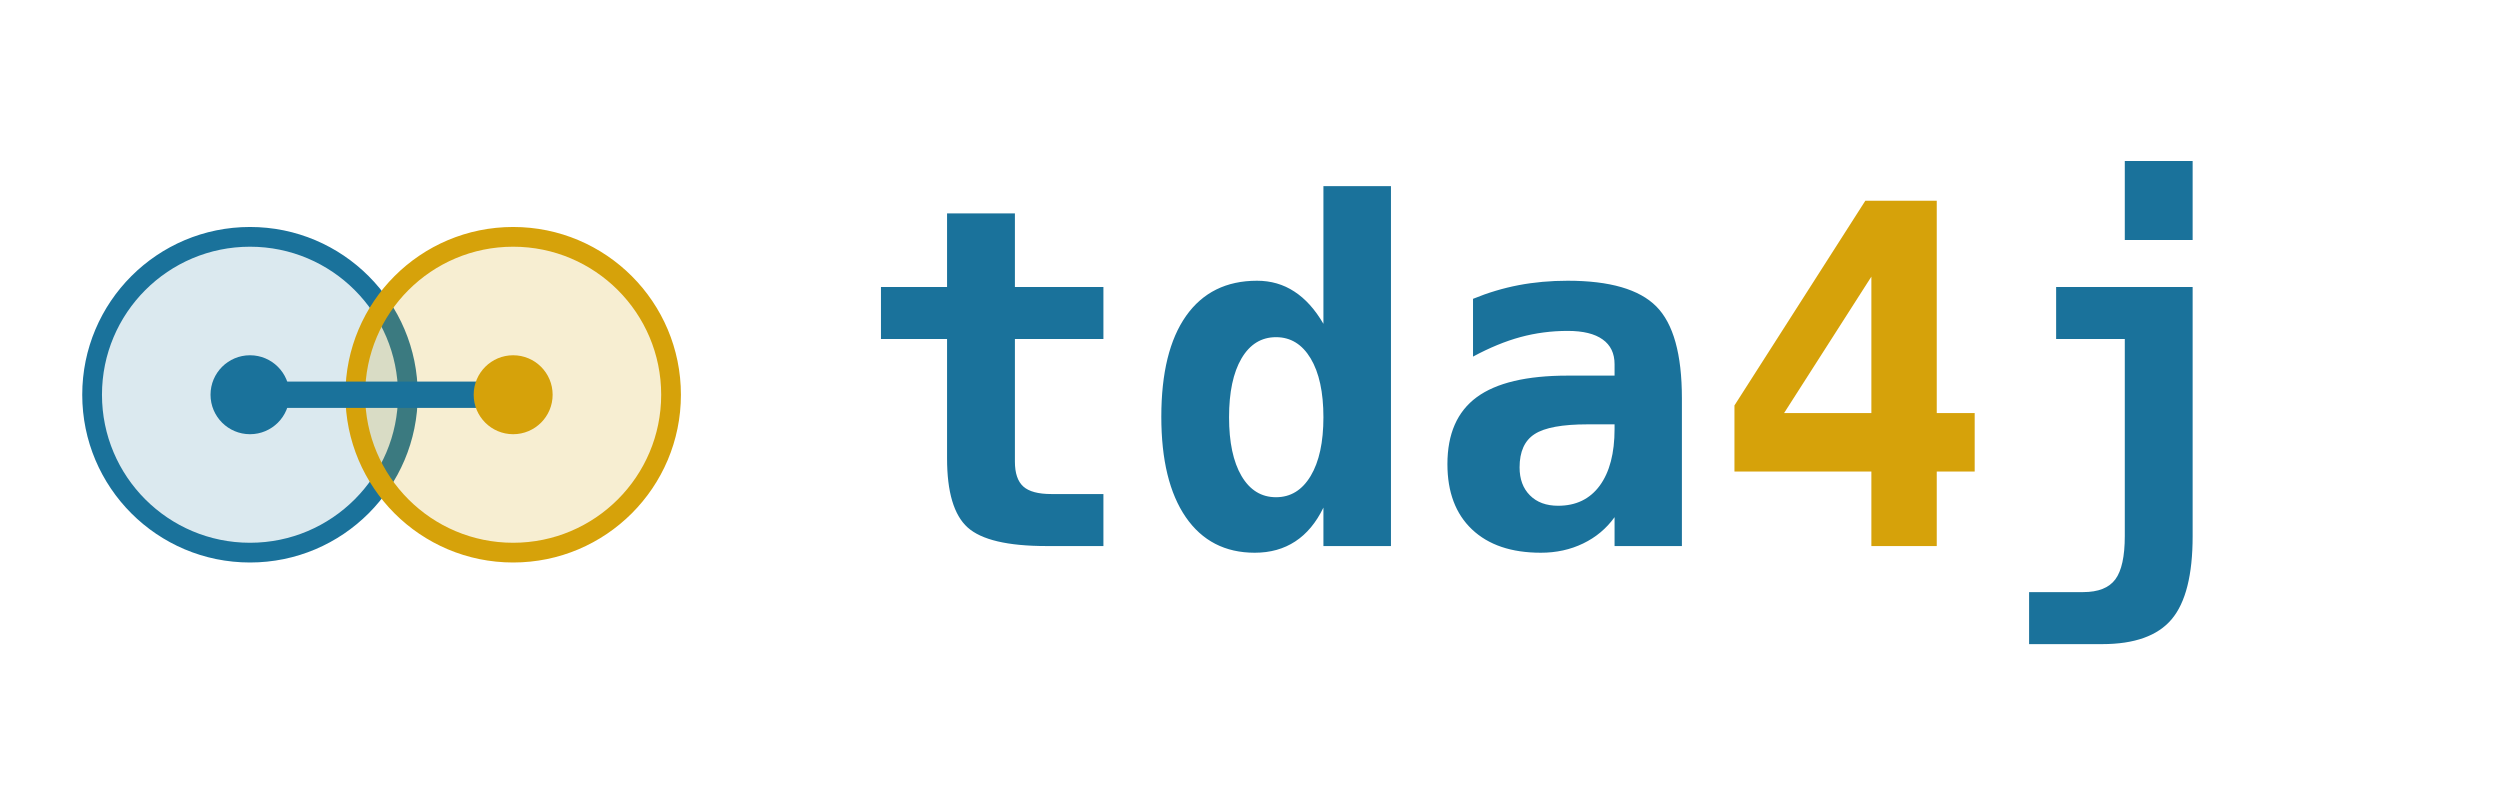
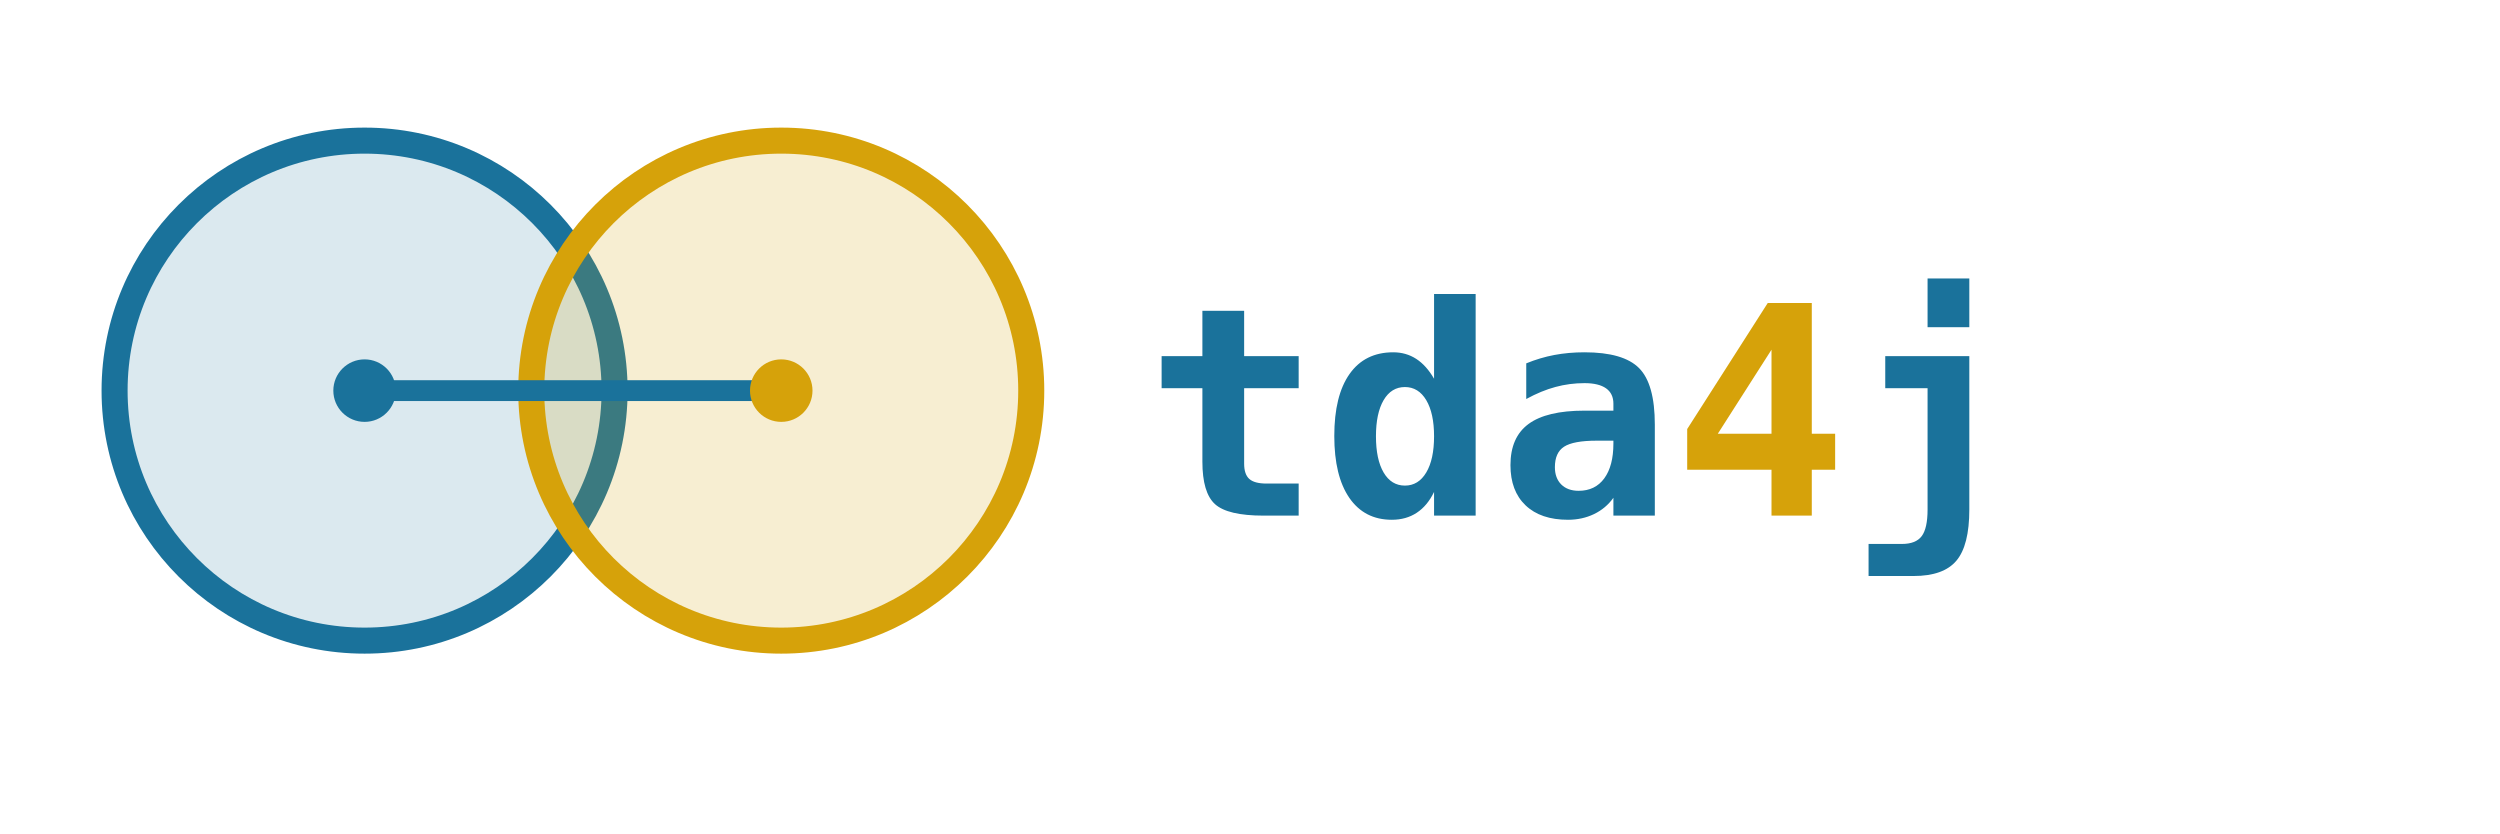
- <svg xmlns="http://www.w3.org/2000/svg" width="380" height="120" viewBox="0 0 380 120" role="img" aria-label="tda4j">
+ <svg xmlns="http://www.w3.org/2000/svg" width="480" height="160" viewBox="0 0 480 160" role="img" aria-label="tda4j">
  <style>text { font-family: 'JetBrains Mono', monospace; font-weight: 700; }</style>
-   <g transform="translate(8 10)">
-     <circle cx="30" cy="50" r="24" fill="#1a729b" fill-opacity="0.16" stroke="#1a729b" stroke-width="3" />
-     <circle cx="70" cy="50" r="24" fill="#d6a20a" fill-opacity="0.18" stroke="#d6a20a" stroke-width="3" />
-     <line x1="30" y1="50" x2="70" y2="50" stroke="#1a729b" stroke-width="4" />
-     <circle cx="30" cy="50" r="6" fill="#1a729b" />
-     <circle cx="70" cy="50" r="6" fill="#d6a20a" />
+   <g transform="translate(50 15)">
+     <circle cx="20" cy="60" r="48" fill="#1a729b" fill-opacity="0.16" stroke="#1a729b" stroke-width="5" />
+     <circle cx="100" cy="60" r="48" fill="#d6a20a" fill-opacity="0.18" stroke="#d6a20a" stroke-width="5" />
+     <line x1="20" y1="60" x2="100" y2="60" stroke="#1a729b" stroke-width="4" />
+     <circle cx="20" cy="60" r="6" fill="#1a729b" />
+     <circle cx="100" cy="60" r="6" fill="#d6a20a" />
  </g>
-   <text x="130" y="83" font-size="72" fill="#1a729b">tda<tspan fill="#d6a20a">4</tspan>j</text>
+   <text x="220" y="99" font-size="56" fill="#1a729b">tda<tspan fill="#d6a20a">4</tspan>j</text>
</svg>
